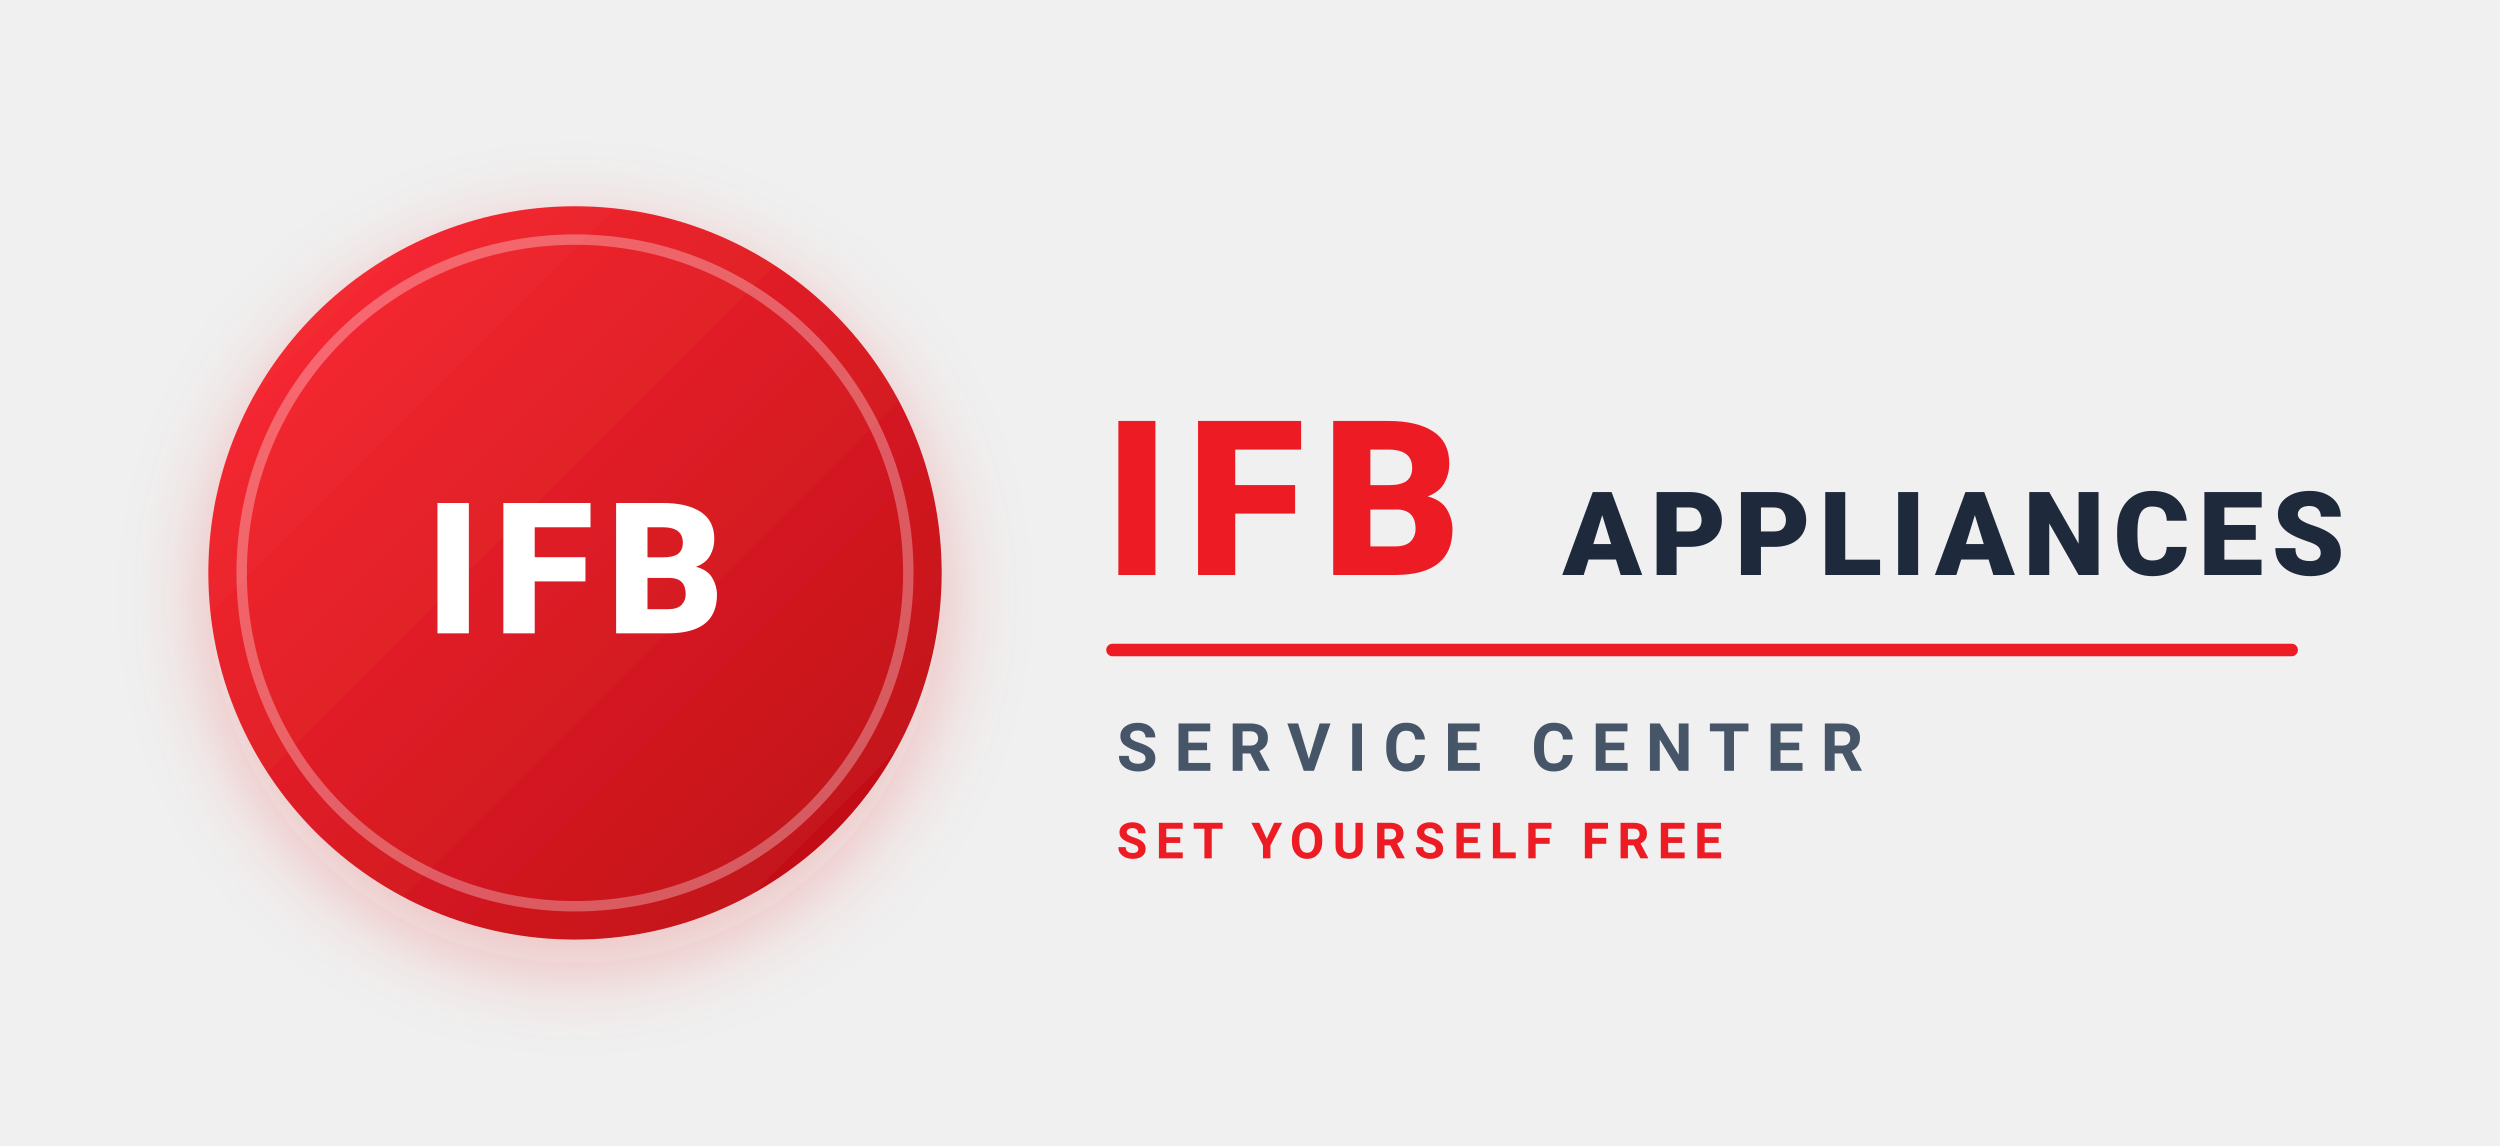
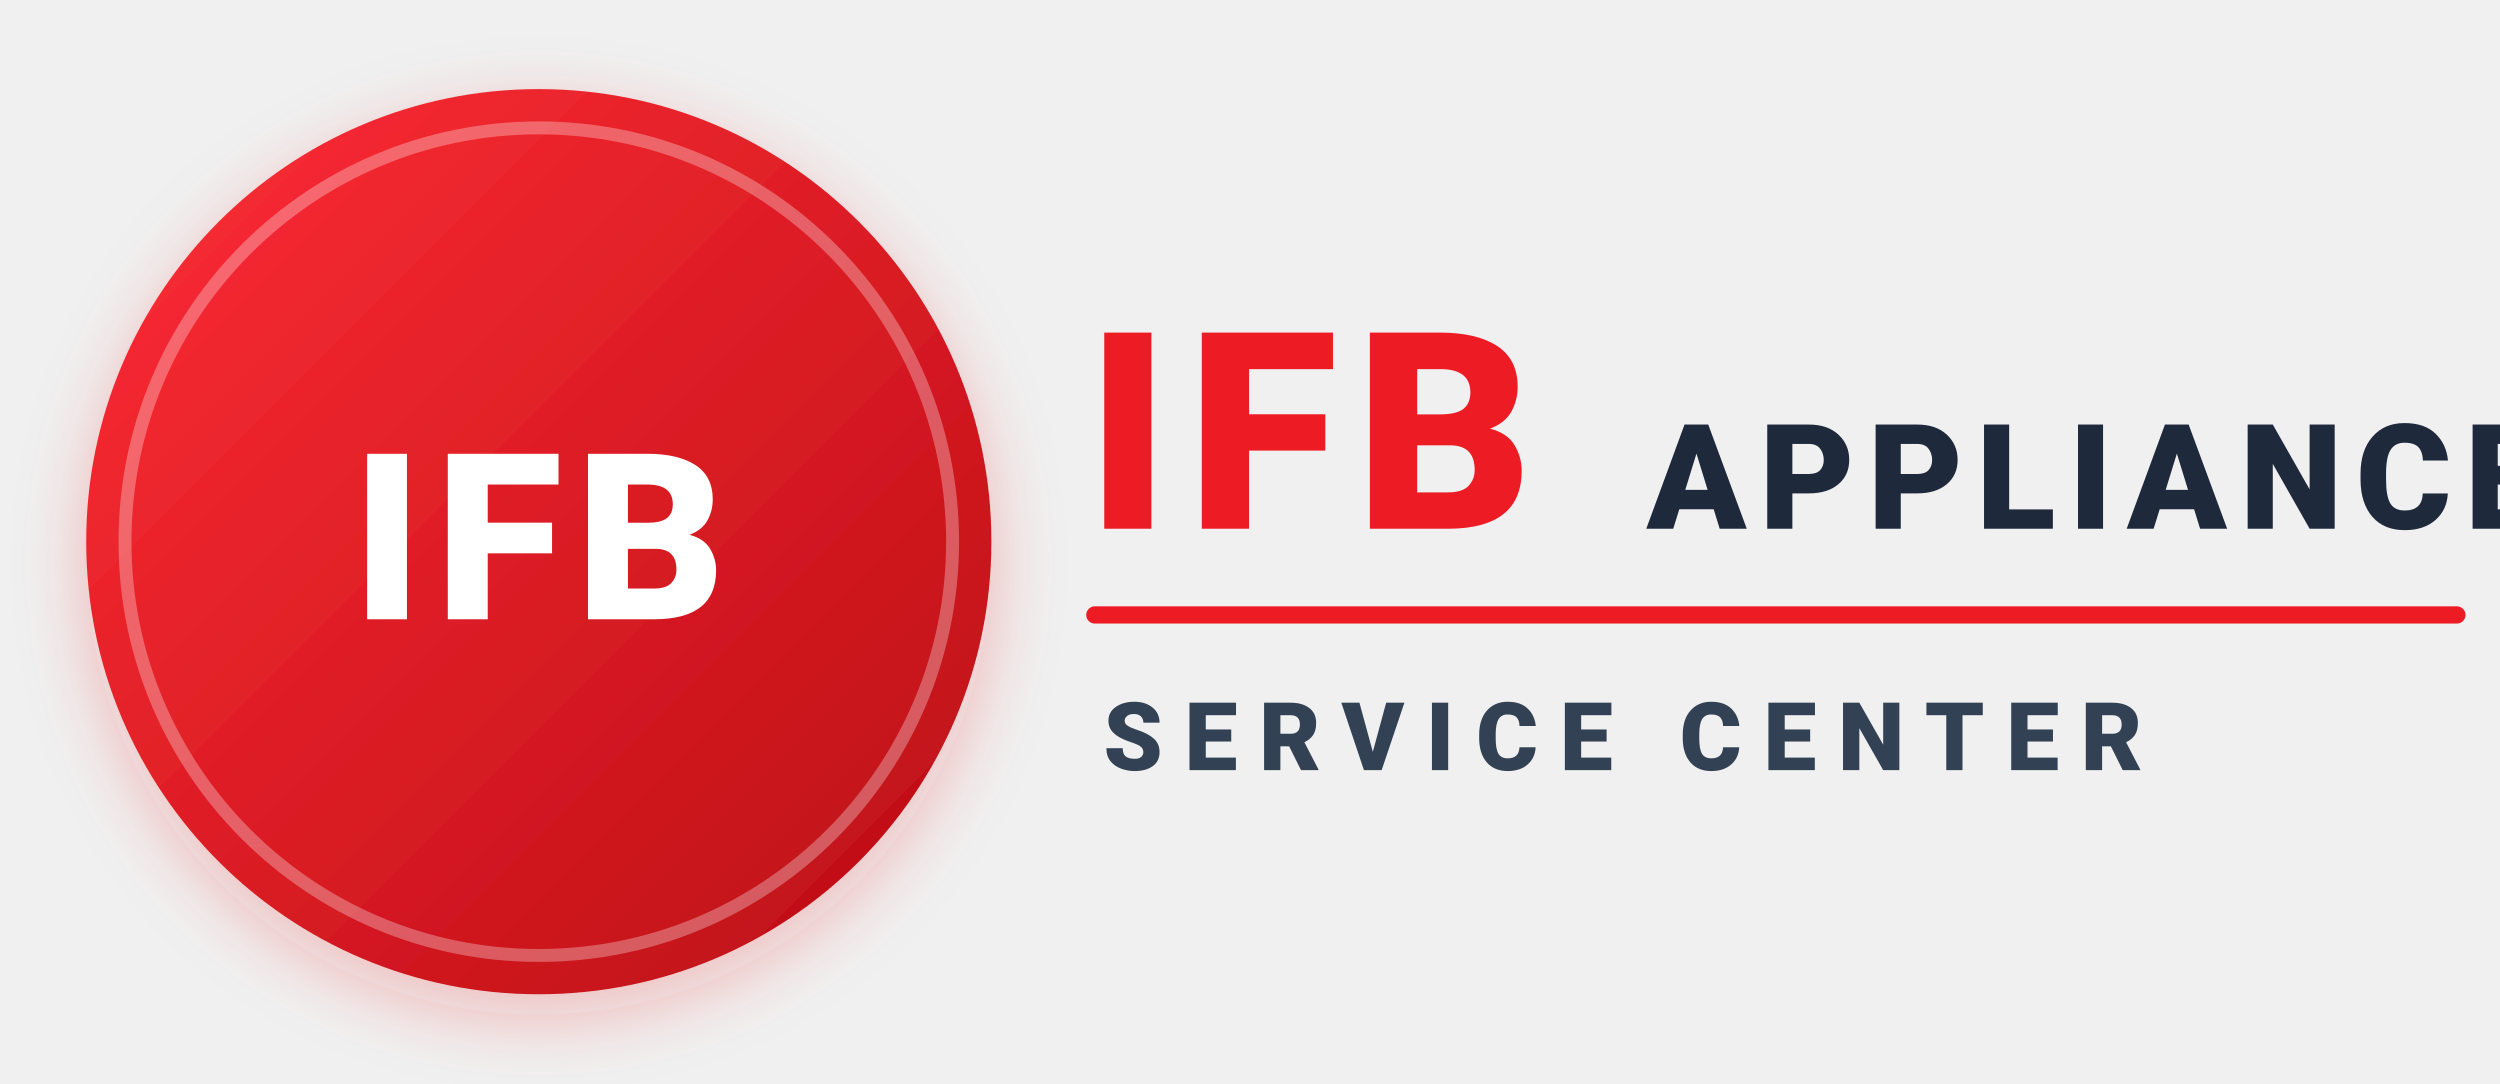
- <svg xmlns="http://www.w3.org/2000/svg" width="600" height="275" viewBox="0 0 600 275">
+ <svg xmlns="http://www.w3.org/2000/svg" width="600" height="260" viewBox="0 15 580 240">
  <defs>
    <linearGradient id="ifbGrad" x1="0%" y1="0%" x2="100%" y2="100%">
      <stop offset="0%" stop-color="#FF2E36" />
      <stop offset="100%" stop-color="#B80C14" />
    </linearGradient>
    <filter id="ifbShadow" x="-20%" y="-20%" width="140%" height="140%">
-       <feDropShadow dx="0" dy="6" stdDeviation="10" flood-color="#ED1C24" flood-opacity="0.25" />
+       <feDropShadow dx="0" dy="5" stdDeviation="8" flood-color="#ED1C24" flood-opacity="0.25" />
    </filter>
  </defs>
-   <circle cx="138" cy="137.5" r="88" fill="url(#ifbGrad)" filter="url(#ifbShadow)" />
-   <circle cx="138" cy="137.5" r="80" fill="none" stroke="rgba(255,255,255,0.3)" stroke-width="2.5" />
-   <text x="138" y="152" font-family="'Segoe UI', Roboto, Helvetica, Arial, sans-serif" font-weight="900" font-size="44" fill="#ffffff" text-anchor="middle" letter-spacing="3">IFB</text>
-   <text x="265" y="138" font-family="'Segoe UI', Roboto, Helvetica, Arial, sans-serif" font-weight="900" font-size="52" fill="#ED1C24" letter-spacing="4">IFB</text>
-   <text x="375" y="138" font-family="'Segoe UI', Roboto, Helvetica, Arial, sans-serif" font-weight="800" font-size="28" fill="#1E293B" letter-spacing="2">APPLIANCES</text>
-   <line x1="267" y1="156" x2="550" y2="156" stroke="#ED1C24" stroke-width="3" stroke-linecap="round" />
-   <text x="268" y="185" font-family="'Segoe UI', Roboto, Helvetica, Arial, sans-serif" font-weight="700" font-size="16" fill="#475569" letter-spacing="4">SERVICE CENTER</text>
-   <text x="268" y="206" font-family="'Segoe UI', Roboto, Helvetica, Arial, sans-serif" font-weight="600" font-size="12" fill="#ED1C24" letter-spacing="2">SET YOURSELF FREE</text>
+   <circle cx="125" cy="135" r="105" fill="url(#ifbGrad)" filter="url(#ifbShadow)" />
+   <circle cx="125" cy="135" r="96" fill="none" stroke="rgba(255,255,255,0.3)" stroke-width="3" />
+   <text x="125" y="153" font-family="'Segoe UI', Roboto, Helvetica, Arial, sans-serif" font-weight="900" font-size="54" fill="#ffffff" text-anchor="middle" letter-spacing="3">IFB</text>
+   <text x="252" y="132" font-family="'Segoe UI', Roboto, Helvetica, Arial, sans-serif" font-weight="900" font-size="64" fill="#ED1C24" letter-spacing="4">IFB</text>
+   <text x="382" y="132" font-family="'Segoe UI', Roboto, Helvetica, Arial, sans-serif" font-weight="800" font-size="34" fill="#1E293B" letter-spacing="3">APPLIANCES</text>
+   <line x1="254" y1="152" x2="570" y2="152" stroke="#ED1C24" stroke-width="4" stroke-linecap="round" />
+   <text x="256" y="188" font-family="'Segoe UI', Roboto, Helvetica, Arial, sans-serif" font-weight="800" font-size="22" fill="#334155" letter-spacing="5">SERVICE CENTER</text>
</svg>
